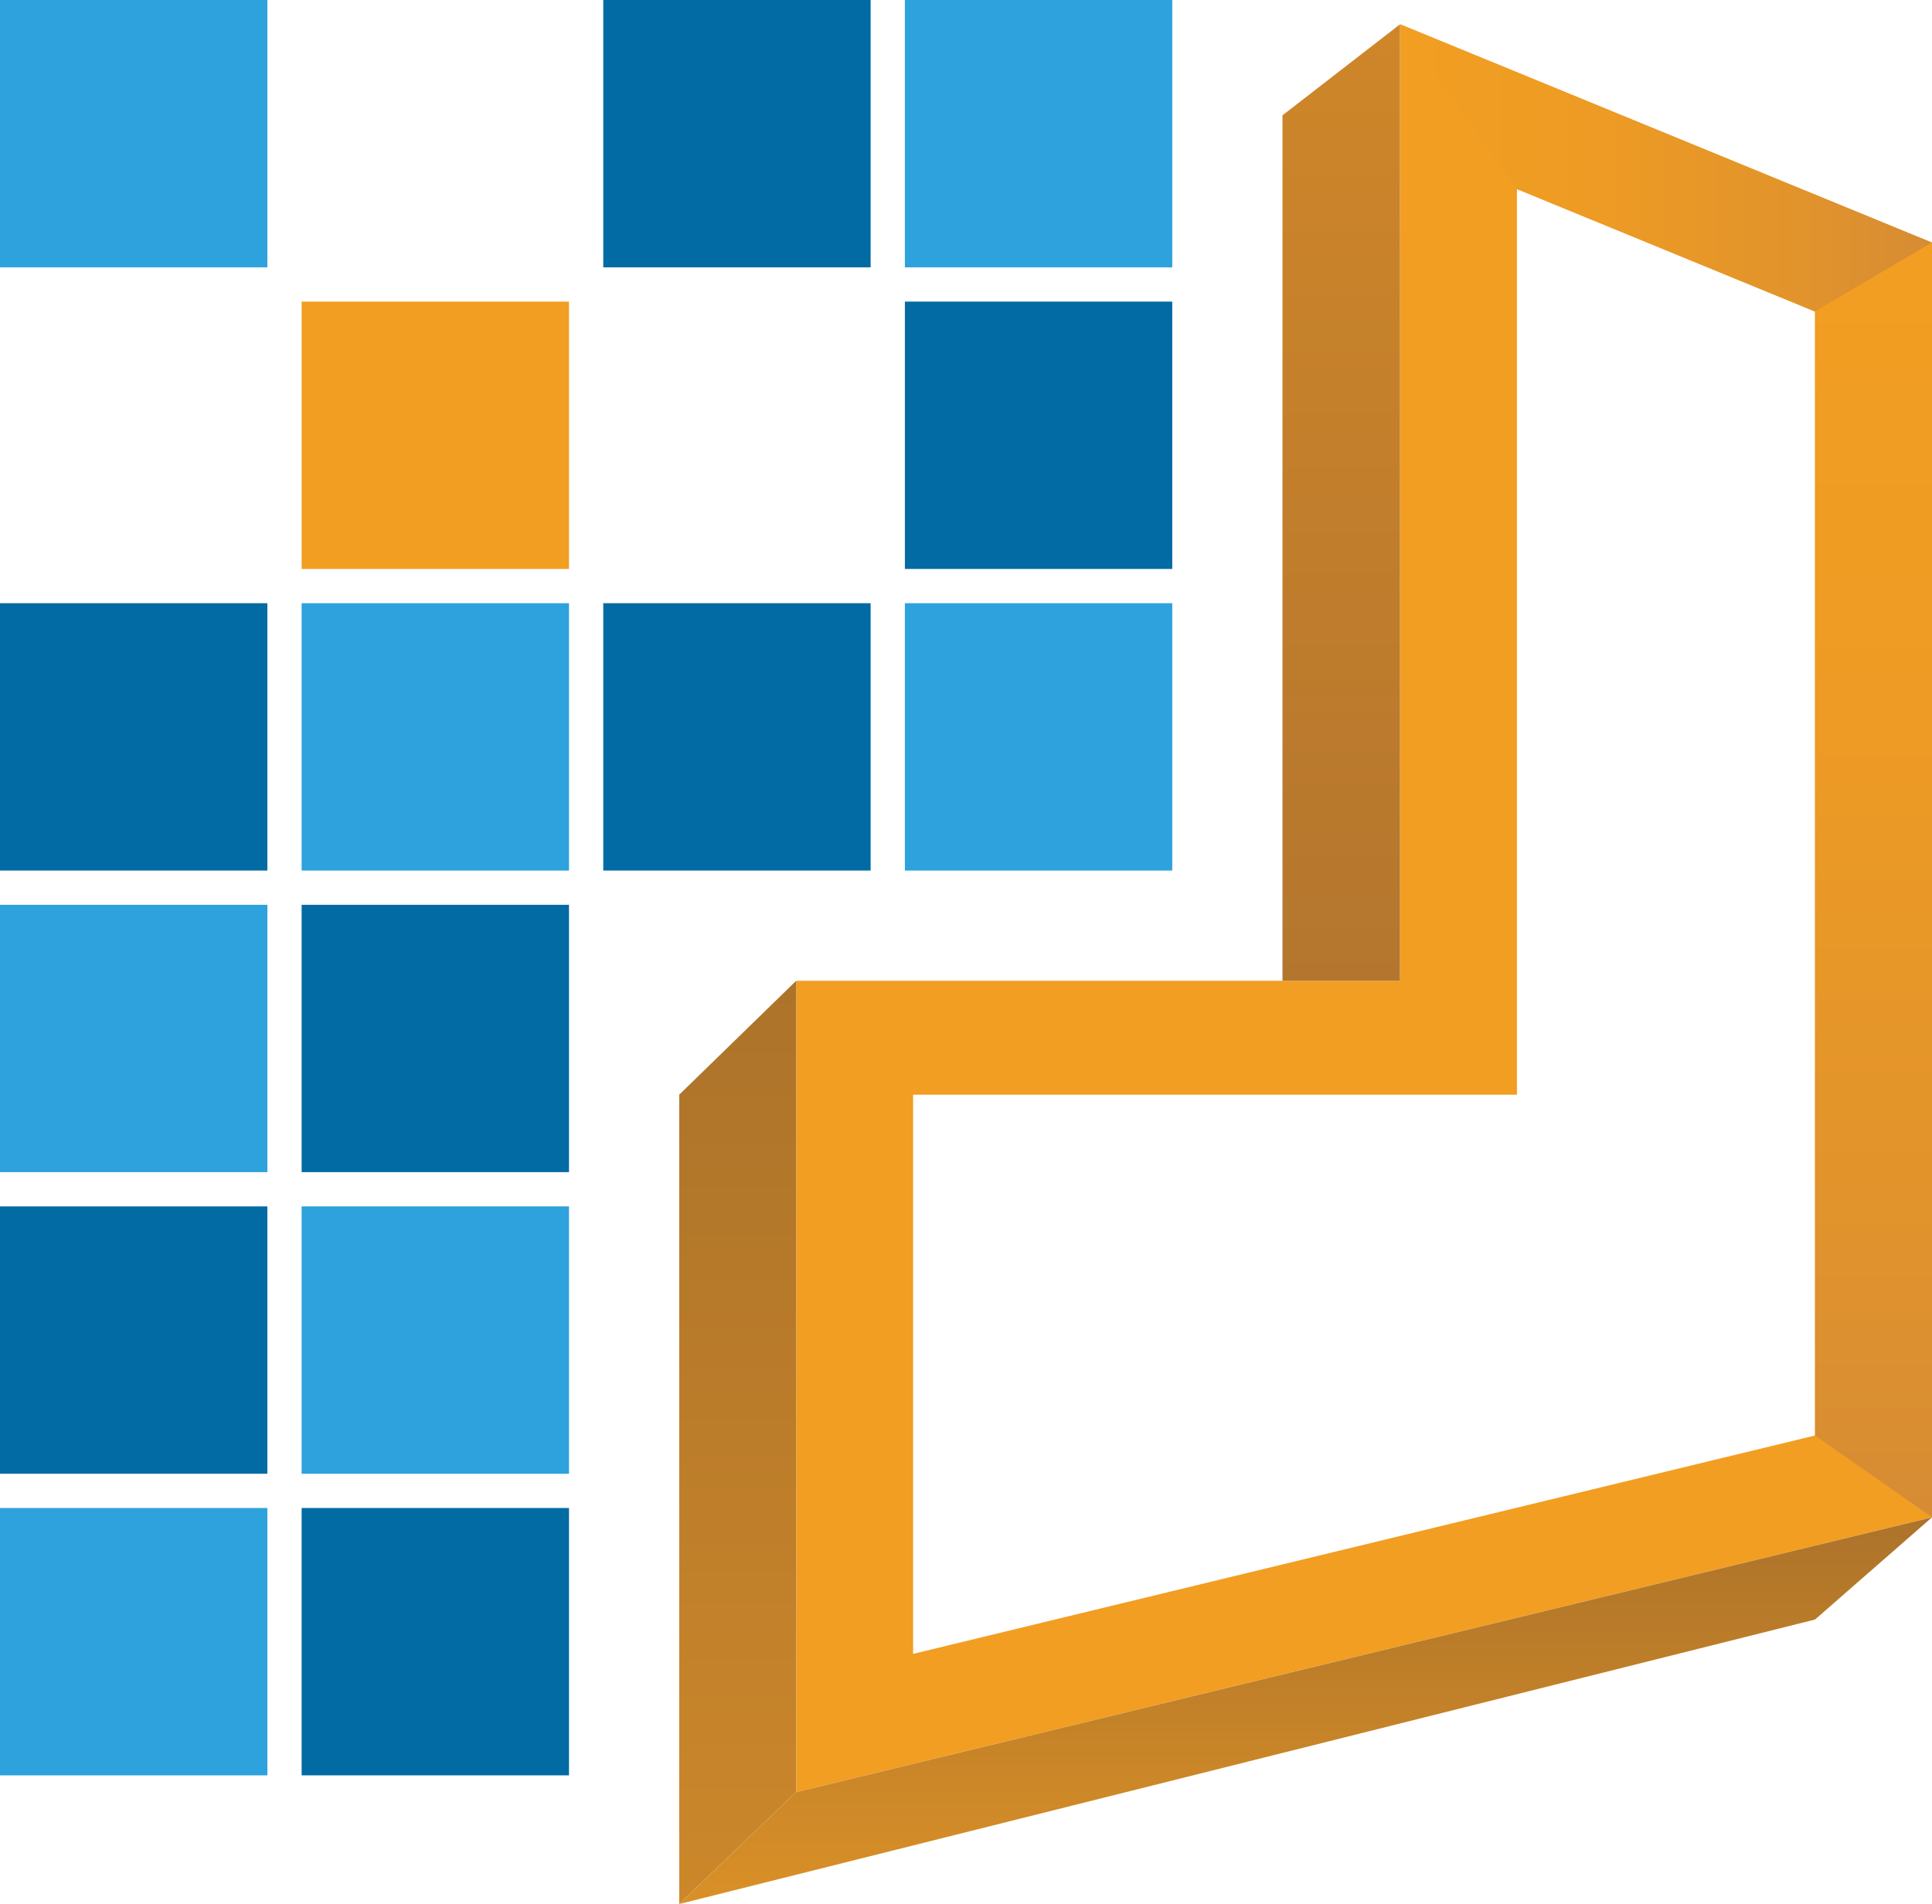
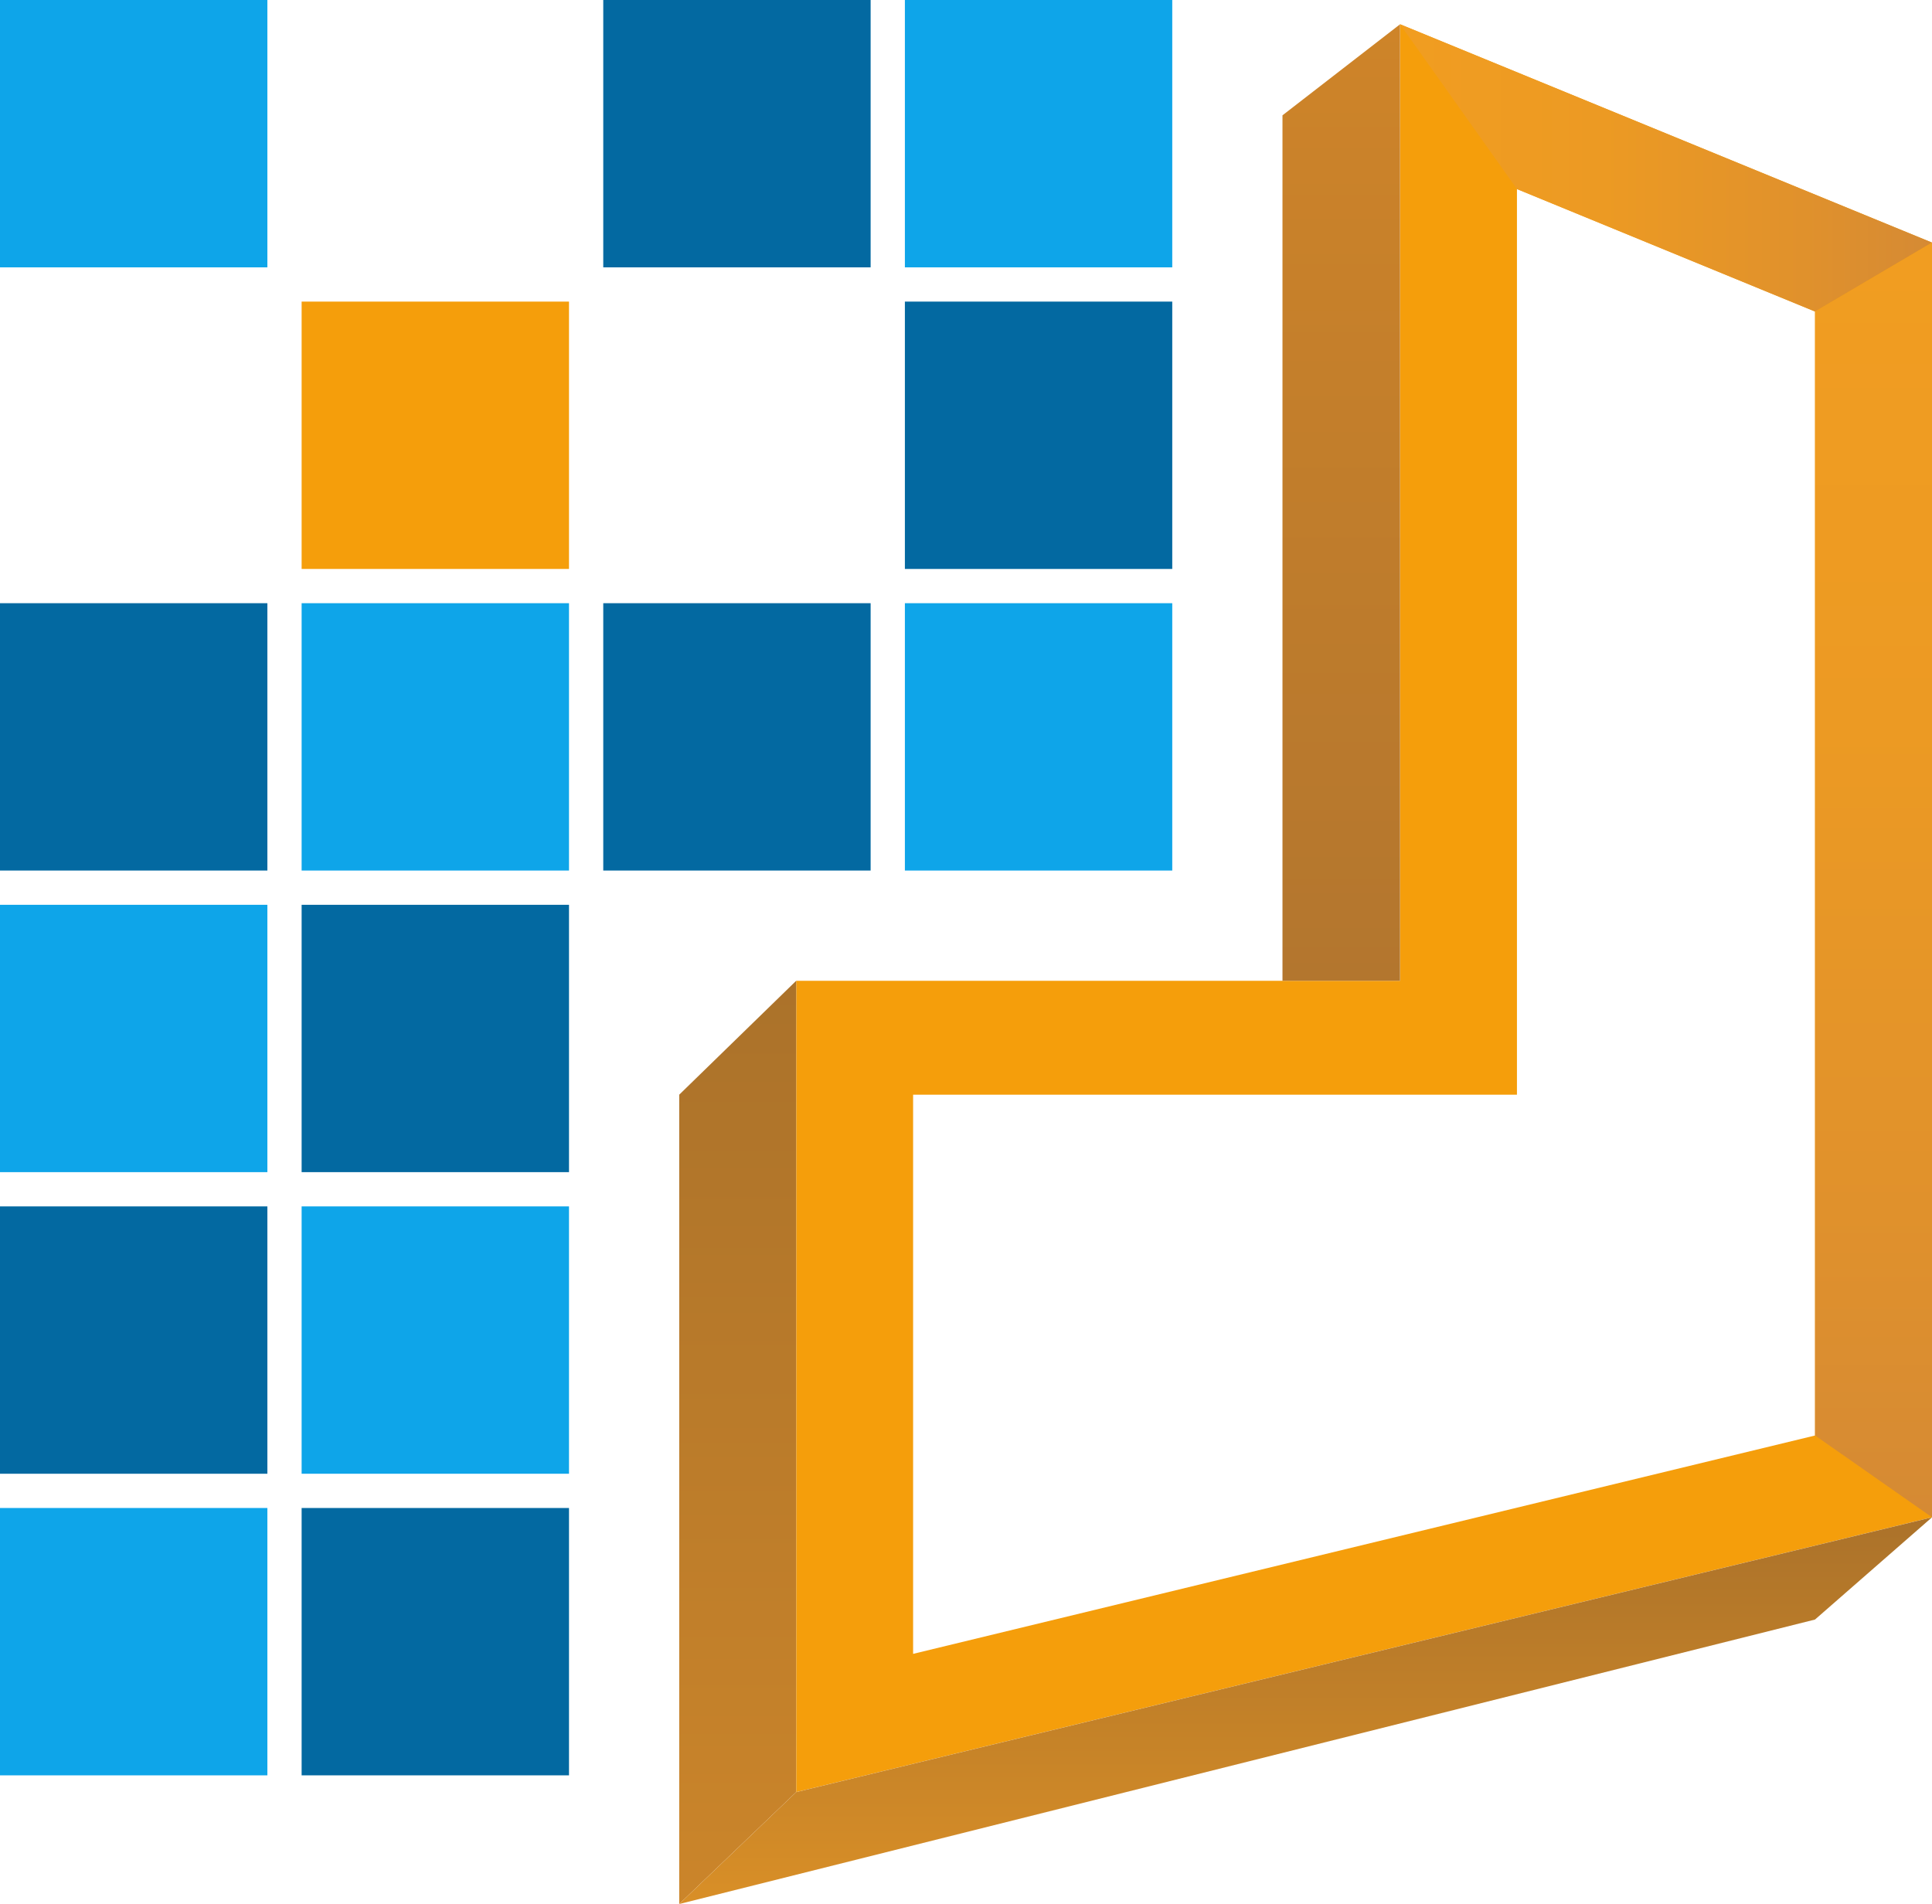
<svg xmlns="http://www.w3.org/2000/svg" xmlns:xlink="http://www.w3.org/1999/xlink" id="Layer_1" data-name="Layer 1" viewBox="0 0 526.19 518.61">
  <defs>
    <style>
      .cls-1 {
        fill: url(#linear-gradient-5);
      }

      .cls-2 {
        fill: url(#linear-gradient-4);
      }

      .cls-3 {
        fill: url(#linear-gradient-3);
      }

      .cls-4 {
        fill: url(#linear-gradient-2);
      }

      .cls-5 {
-         fill: #2da2dc;
+         fill: url(#linear-gradient);
      }

      .cls-6 {
-         fill: #036ba3;
+         fill: #0ea5e9;
      }

      .cls-7 {
-         fill: url(#linear-gradient);
+         fill: #f59e0b;
      }

      .cls-8 {
-         fill: #f29e22;
+         fill: #0369a1;
      }
    </style>
    <linearGradient id="linear-gradient" x1="365.3" y1="6.61" x2="365.3" y2="267.15" gradientUnits="userSpaceOnUse">
-       <stop offset="0" stop-color="#cf8629" />
-       <stop offset="1" stop-color="#b4762e" />
+       <stop offset="0" stop-color="#ce8429" />
+       <stop offset="1" stop-color="#b3762e" />
    </linearGradient>
    <linearGradient id="linear-gradient-2" x1="200.92" y1="518.61" x2="200.92" y2="267.15" gradientUnits="userSpaceOnUse">
-       <stop offset="0" stop-color="#cc872a" />
-       <stop offset="1" stop-color="#ac732a" />
+       <stop offset="0" stop-color="#cb852a" />
+       <stop offset="1" stop-color="#ab722a" />
    </linearGradient>
    <linearGradient id="linear-gradient-3" x1="355.59" y1="518.61" x2="355.59" y2="413.29" gradientUnits="userSpaceOnUse">
-       <stop offset="0" stop-color="#da9027" />
-       <stop offset="1" stop-color="#ac732a" />
+       <stop offset="0" stop-color="#d98f27" />
+       <stop offset="1" stop-color="#ab722a" />
    </linearGradient>
    <linearGradient id="linear-gradient-4" x1="381.3" y1="45.73" x2="526.19" y2="45.73" gradientUnits="userSpaceOnUse">
-       <stop offset="0" stop-color="#f29e22" />
-       <stop offset=".38" stop-color="#ed9b24" />
-       <stop offset=".76" stop-color="#e1932c" />
-       <stop offset="1" stop-color="#d68c34" />
+       <stop offset="0" stop-color="#f19d21" />
+       <stop offset=".38" stop-color="#ec9a23" />
+       <stop offset=".76" stop-color="#e0912c" />
+       <stop offset="1" stop-color="#d58a34" />
    </linearGradient>
    <linearGradient id="linear-gradient-5" x1="510.26" y1="66.08" x2="510.26" y2="413.29" xlink:href="#linear-gradient-4" />
  </defs>
-   <rect class="cls-5" width="72.82" height="72.82" />
-   <rect class="cls-6" x="164.3" width="72.82" height="72.82" />
-   <rect class="cls-5" x="246.45" width="72.82" height="72.82" />
-   <rect class="cls-8" x="82.15" y="82.15" width="72.82" height="72.82" />
-   <rect class="cls-6" x="246.45" y="82.15" width="72.82" height="72.82" />
-   <rect class="cls-6" y="164.3" width="72.82" height="72.82" />
-   <rect class="cls-5" x="82.15" y="164.3" width="72.82" height="72.82" />
-   <rect class="cls-6" x="164.3" y="164.3" width="72.82" height="72.82" />
-   <rect class="cls-5" x="246.45" y="164.3" width="72.82" height="72.82" />
-   <rect class="cls-5" y="246.45" width="72.82" height="72.82" />
-   <rect class="cls-6" x="82.15" y="246.45" width="72.82" height="72.82" />
-   <rect class="cls-6" y="328.6" width="72.82" height="72.82" />
-   <rect class="cls-5" x="82.15" y="328.6" width="72.82" height="72.82" />
-   <rect class="cls-5" y="410.75" width="72.82" height="72.82" />
-   <rect class="cls-6" x="82.15" y="410.75" width="72.82" height="72.82" />
+   <rect class="cls-6" width="72.82" height="72.82" />
+   <rect class="cls-8" x="164.3" width="72.82" height="72.82" />
+   <rect class="cls-6" x="246.45" width="72.82" height="72.82" />
+   <rect class="cls-7" x="82.15" y="82.15" width="72.82" height="72.82" />
+   <rect class="cls-8" x="246.45" y="82.15" width="72.82" height="72.82" />
+   <rect class="cls-8" y="164.3" width="72.82" height="72.82" />
+   <rect class="cls-6" x="82.15" y="164.3" width="72.82" height="72.82" />
+   <rect class="cls-8" x="164.3" y="164.3" width="72.82" height="72.82" />
+   <rect class="cls-6" x="246.45" y="164.3" width="72.82" height="72.82" />
+   <rect class="cls-6" y="246.45" width="72.82" height="72.82" />
+   <rect class="cls-8" x="82.15" y="246.45" width="72.82" height="72.82" />
+   <rect class="cls-8" y="328.6" width="72.82" height="72.82" />
+   <rect class="cls-6" x="82.15" y="328.6" width="72.82" height="72.82" />
+   <rect class="cls-6" y="410.75" width="72.82" height="72.82" />
+   <rect class="cls-8" x="82.15" y="410.75" width="72.82" height="72.82" />
  <g>
-     <path class="cls-8" d="M526.19,66.08c-48.2-19.78-96.4-39.57-144.59-59.35-.1-.04-.19-.08-.29-.12h0s0,0,0,0c0,10.6,0,21.2,0,31.81v228.73h-164.46v31.02h0v189.96c103.12-24.95,206.23-49.9,309.35-74.85V66.08M494.34,391c-81.88,19.83-163.77,39.66-245.65,59.48v-152.31h164.46v-31.02h0V51.5c27.06,11.12,54.13,22.24,81.19,33.36v306.14Z" />
-     <path class="cls-7" d="M381.3,267.15h-32.01V31.41c10.67-8.26,21.34-16.53,32.01-24.79v260.54Z" />
+     <path class="cls-7" d="M526.19,66.08c-48.2-19.78-96.4-39.57-144.59-59.35-.1-.04-.19-.08-.29-.12h0s0,0,0,0c0,10.6,0,21.2,0,31.81v228.73h-164.46v31.02h0v189.96c103.12-24.95,206.23-49.9,309.35-74.85V66.08M494.34,391c-81.88,19.83-163.77,39.66-245.65,59.48v-152.31h164.46v-31.02h0V51.5c27.06,11.12,54.13,22.24,81.19,33.36v306.14Z" />
+     <path class="cls-5" d="M381.3,267.15h-32.01V31.41c10.67-8.26,21.34-16.53,32.01-24.79v260.54Z" />
    <path class="cls-4" d="M216.84,488.13c-10.62,10.16-21.23,20.32-31.85,30.48v-220.44c10.62-10.34,21.23-20.68,31.85-31.02v220.98Z" />
    <path class="cls-3" d="M494.34,441.12l31.85-27.83c-103.12,24.95-206.23,49.9-309.35,74.85-10.62,10.16-21.23,20.32-31.85,30.48,103.12-25.83,206.23-51.66,309.35-77.49Z" />
    <path class="cls-2" d="M526.19,66.08c-10.62,6.26-21.23,12.52-31.85,18.77-27.06-11.12-54.13-22.24-81.19-33.36-10.62-14.96-21.23-29.93-31.85-44.89,48.29,19.82,96.59,39.65,144.88,59.47h0Z" />
    <path class="cls-1" d="M526.19,413.29V66.08c-10.62,6.26-21.23,12.52-31.85,18.77v306.14c10.62,7.43,21.23,14.86,31.85,22.29Z" />
  </g>
</svg>
